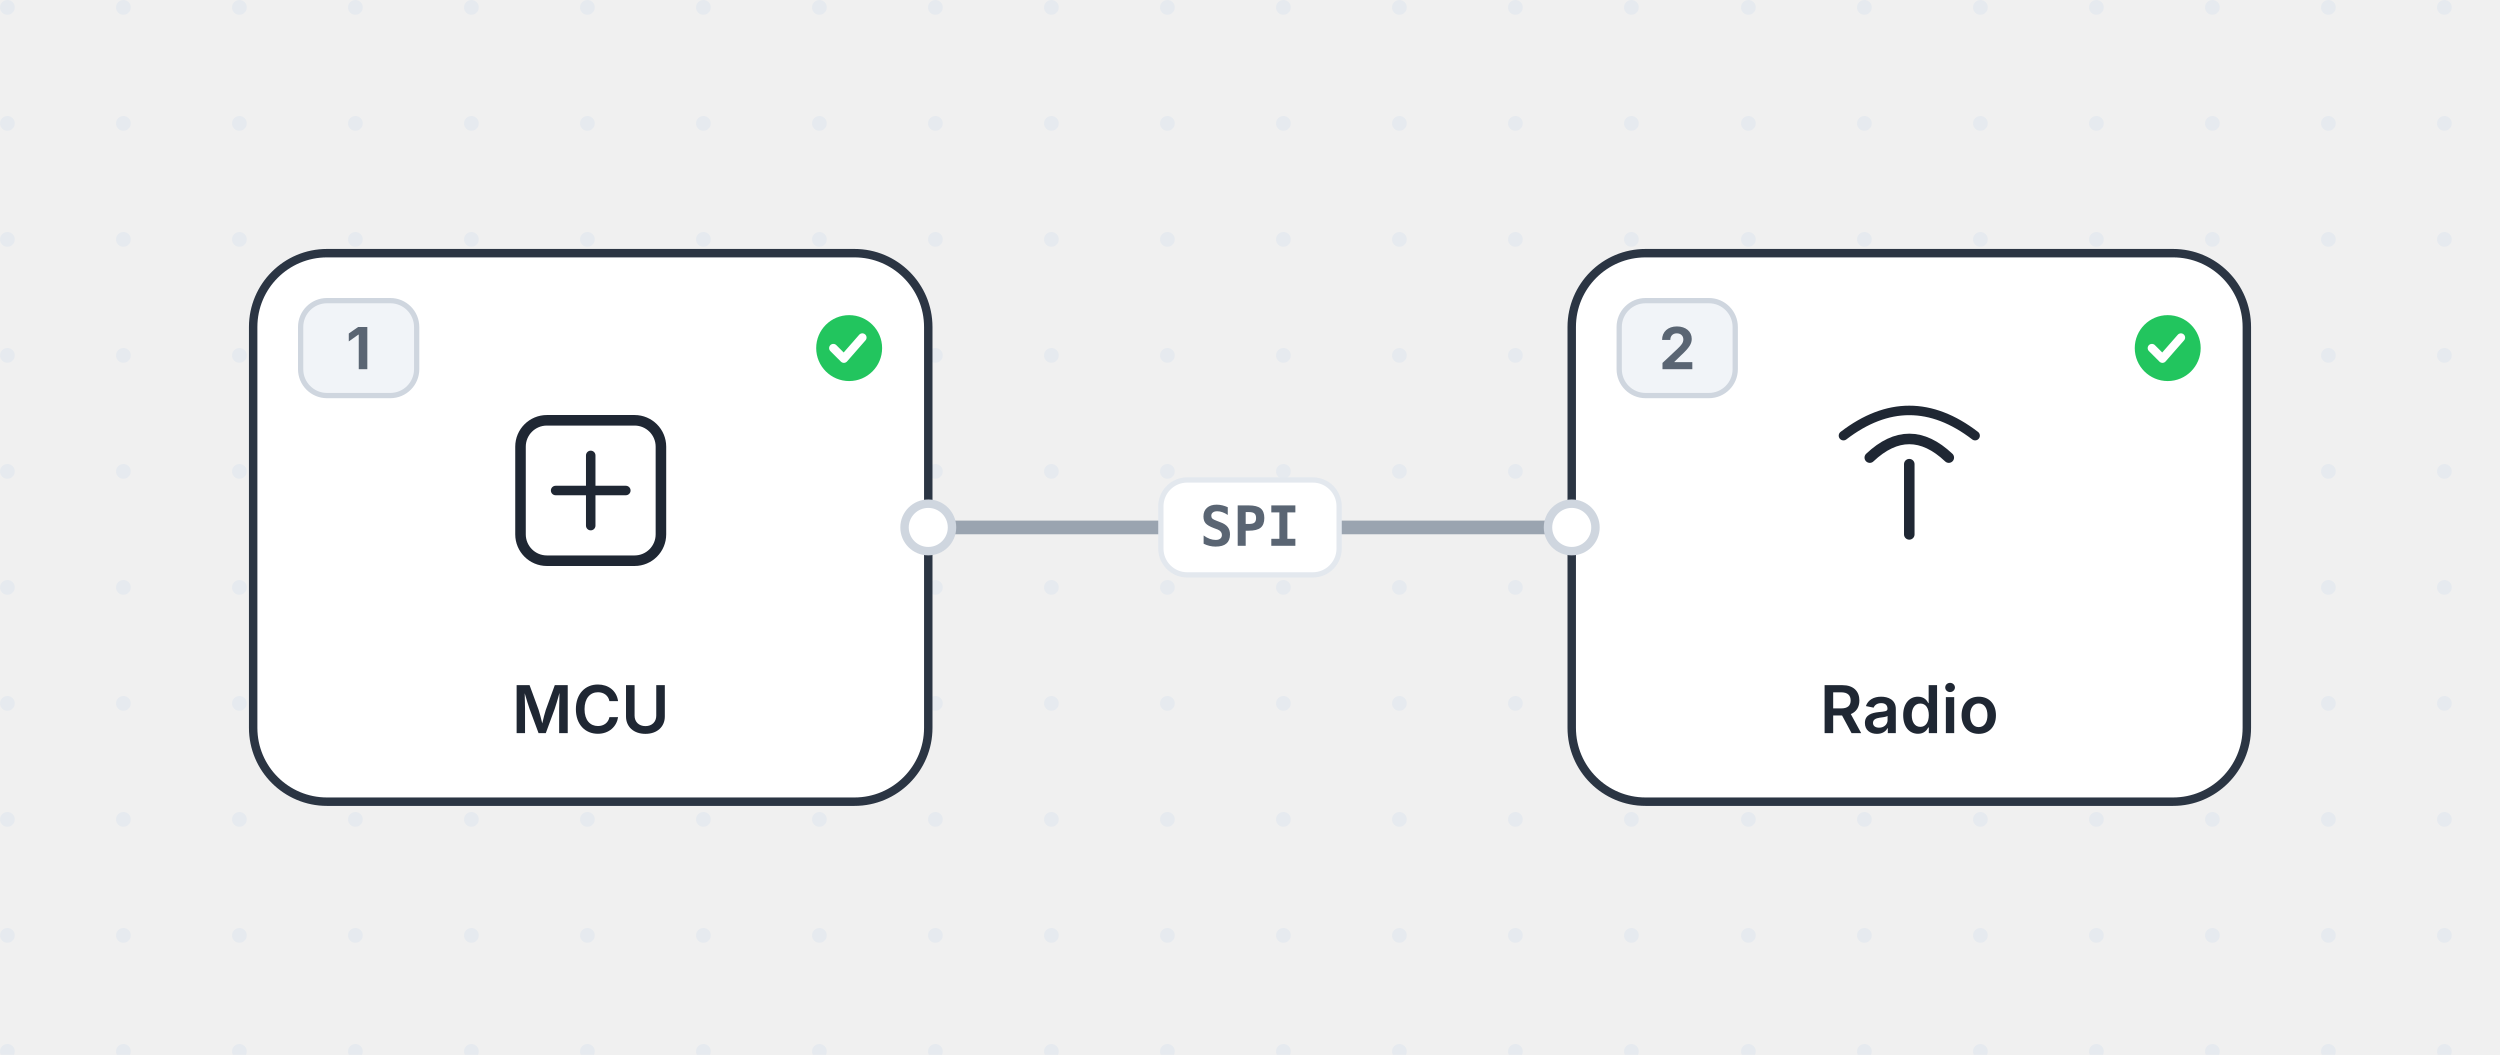
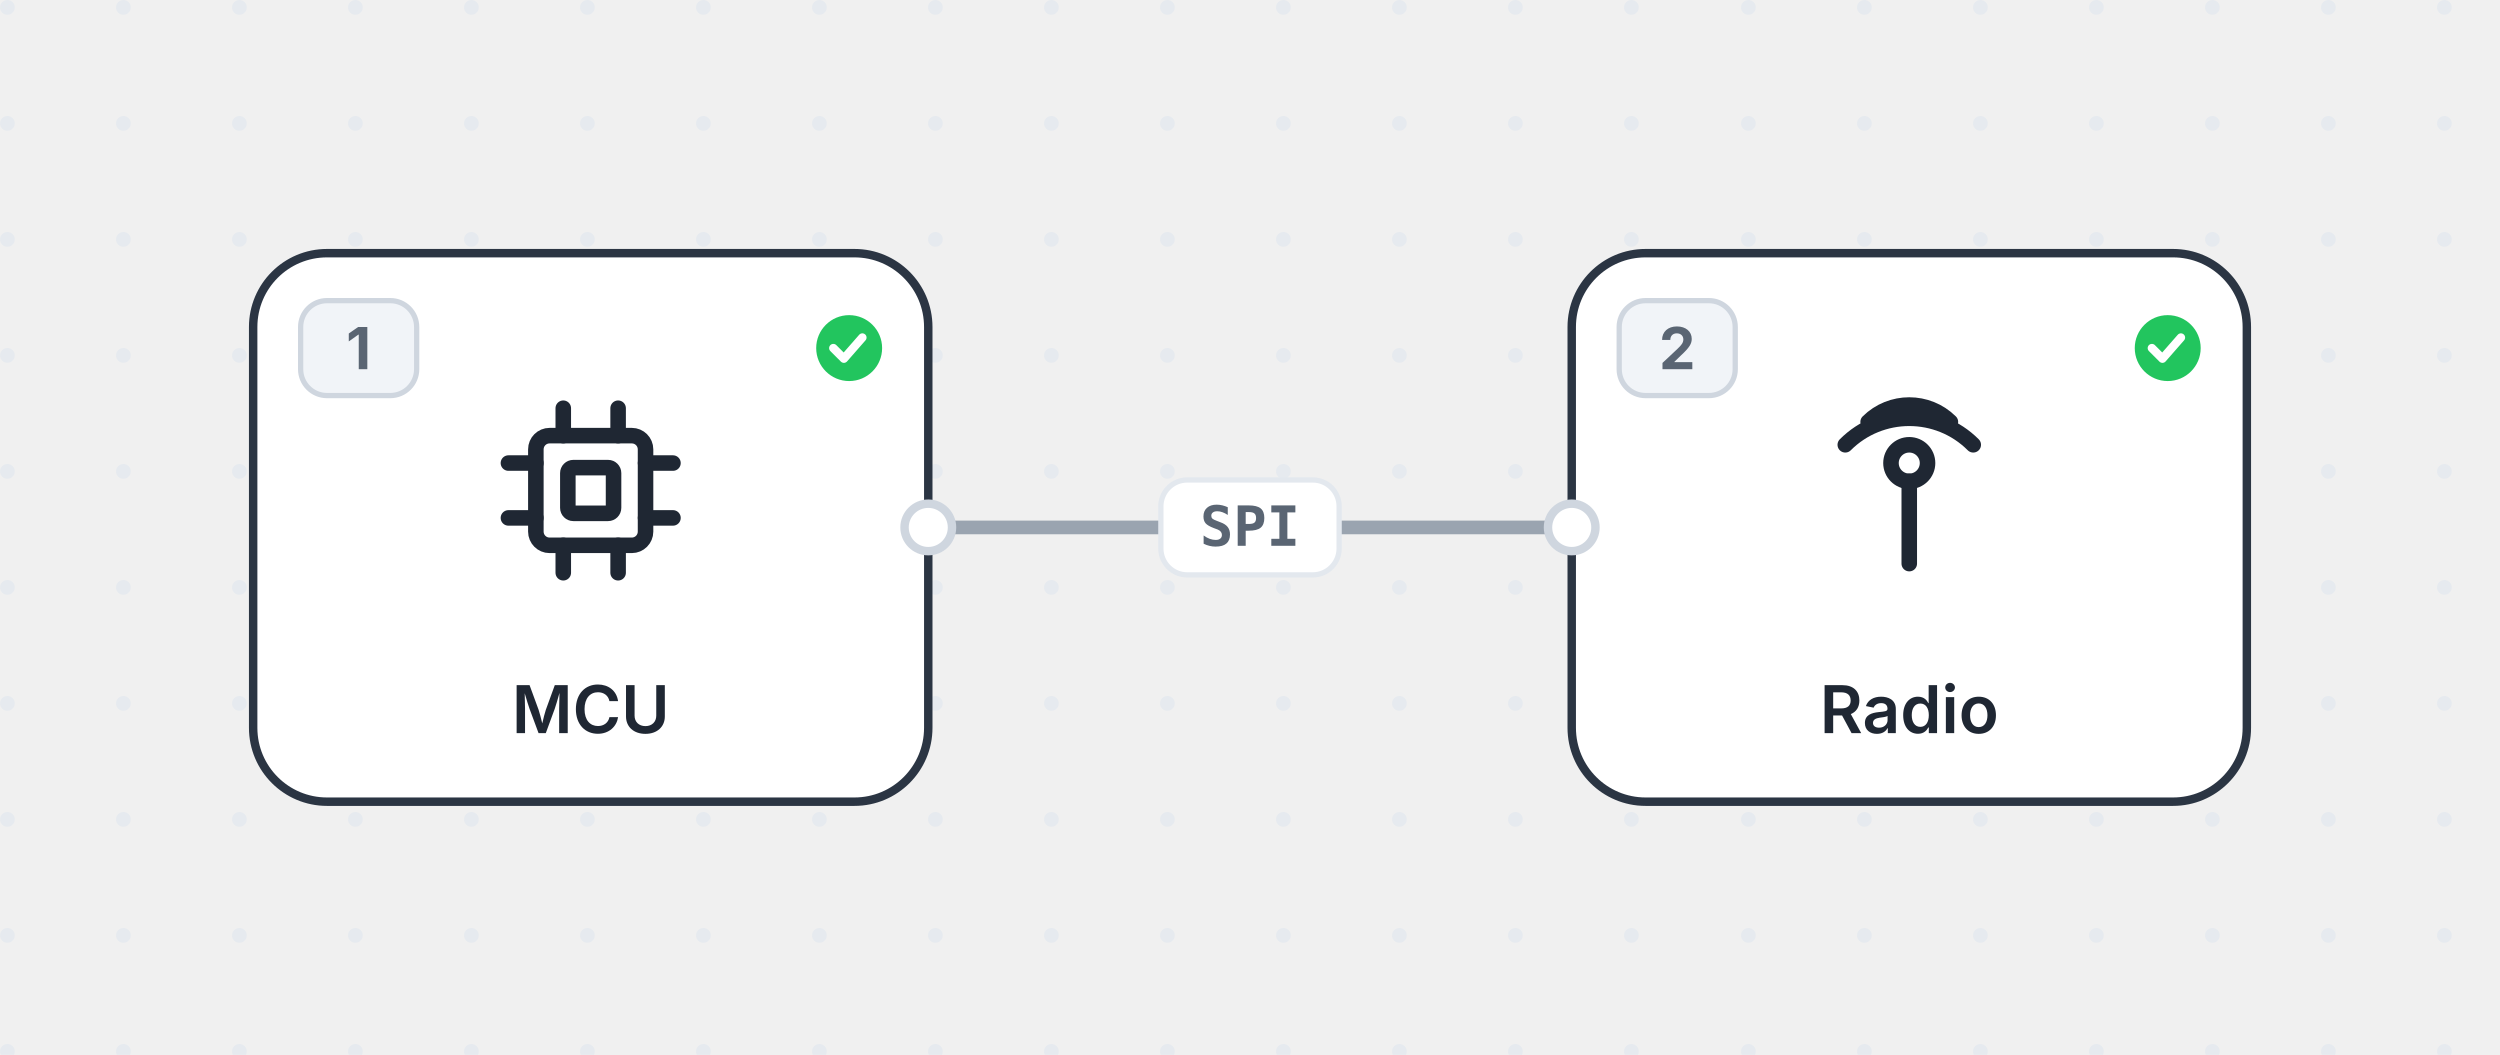
<svg xmlns="http://www.w3.org/2000/svg" width="474" height="200" viewBox="0 0 474 200">
  <defs>
    <pattern id="dots" width="22" height="22" patternUnits="userSpaceOnUse">
      <circle cx="1.4" cy="1.4" r="1.4" fill="#e6eaef" />
    </pattern>
  </defs>
  <rect class="grid-bg" x="0" y="0" width="474" height="200" fill="url(#dots)" />
  <g transform="translate(-8,10)">
    <g data-system-connection-id="system_connection_0">
      <path class="wire" d="M 184 90 L 199 90 Q 208 90 217 90 L 273 90 Q 282 90 291 90 L 306 90" fill="none" stroke="#9aa4b0" stroke-width="2.6" stroke-linejoin="round" stroke-linecap="round" />
      <rect class="wlabel-bg" x="228.1" y="81" width="33.8" height="18" rx="5" fill="#fff" stroke="#e3e8ee" stroke-width="1" />
      <text class="wlabel-t" x="245" y="90.5" font-family="JetBrains Mono, monospace" font-size="10.5" font-weight="600" fill="#5a6573" text-anchor="middle" dominant-baseline="middle">SPI</text>
    </g>
    <g class="block" data-system-block-id="system_block_0" transform="translate(56,38)">
      <rect class="block-rect" width="128" height="104" rx="14" fill="#fff" stroke="#2b3543" stroke-width="1.6" />
      <rect class="numbadge" x="9" y="9" width="22" height="18" rx="5" fill="#f1f4f8" stroke="#cfd6df" stroke-width="1" />
      <text class="numbadge-t" x="20" y="22" font-family="Inter, sans-serif" font-size="11" font-weight="700" fill="#5a6573" text-anchor="middle">1</text>
      <circle class="status-dot" cx="113" cy="18" r="7" fill="#22c55e" stroke="#fff" stroke-width="1.5" />
      <path d="M 110 18 l 2 2 l 3.5 -4" stroke="#fff" stroke-width="1.6" fill="none" stroke-linecap="round" stroke-linejoin="round" />
-       <rect x="50.688" y="31.688" width="26.624" height="26.624" rx="5" fill="none" stroke="#1f2733" stroke-width="2" />
-       <path d="M 57.344 45 h 13.312 M 64 38.344 v 13.312" stroke="#1f2733" stroke-width="1.8" stroke-linecap="round" />
+       <g transform="translate(43.2,24.2) scale(1.733)" fill="none" stroke="#1f2733" stroke-width="1.7" stroke-linecap="round" stroke-linejoin="round">
+         <rect x="6" y="6" width="12" height="12" rx="1.5" />
+         <rect x="9.5" y="9.5" width="5" height="5" rx=".6" />
+         <path d="M9 6V3M15 6V3M9 21v-3M15 21v-3M6 9H3M6 15H3M21 9h-3M21 15h-3" />
+       </g>
      <text class="block-label" x="64" y="91" font-family="Inter, sans-serif" font-size="12.5" font-weight="600" fill="#1f2733" text-anchor="middle">MCU</text>
      <circle class="port" data-system-port-id="system_port_0" cx="128" cy="52" r="4.5" fill="#fff" stroke="#cfd6df" stroke-width="1.6" />
    </g>
    <g class="block" data-system-block-id="system_block_1" transform="translate(306,38)">
      <rect class="block-rect" width="128" height="104" rx="14" fill="#fff" stroke="#2b3543" stroke-width="1.6" />
      <rect class="numbadge" x="9" y="9" width="22" height="18" rx="5" fill="#f1f4f8" stroke="#cfd6df" stroke-width="1" />
      <text class="numbadge-t" x="20" y="22" font-family="Inter, sans-serif" font-size="11" font-weight="700" fill="#5a6573" text-anchor="middle">2</text>
      <circle class="status-dot" cx="113" cy="18" r="7" fill="#22c55e" stroke="#fff" stroke-width="1.5" />
      <path d="M 110 18 l 2 2 l 3.5 -4" stroke="#fff" stroke-width="1.6" fill="none" stroke-linecap="round" stroke-linejoin="round" />
-       <path d="M 64 53.32 V 40.008" stroke="#1f2733" stroke-width="2" stroke-linecap="round" />
-       <path d="M 56.512 38.76 Q 64 31.688 71.488 38.76" fill="none" stroke="#1f2733" stroke-width="2" stroke-linecap="round" />
-       <path d="M 51.52 34.6 Q 64 25.032 76.48 34.6" fill="none" stroke="#1f2733" stroke-width="1.8" stroke-linecap="round" />
+       <g transform="translate(43.2,24.2) scale(1.733)" fill="none" stroke="#1f2733" stroke-width="1.7" stroke-linecap="round" stroke-linejoin="round">
+         <circle cx="12" cy="9" r="2" />
+         <path d="M12 11v9M7.5 4.5a6.4 6.4 0 0 1 9 0M5 7a9.9 9.9 0 0 1 14 0" />
+       </g>
      <text class="block-label" x="64" y="91" font-family="Inter, sans-serif" font-size="12.5" font-weight="600" fill="#1f2733" text-anchor="middle">Radio</text>
      <circle class="port" data-system-port-id="system_port_1" cx="0" cy="52" r="4.5" fill="#fff" stroke="#cfd6df" stroke-width="1.6" />
    </g>
  </g>
</svg>
